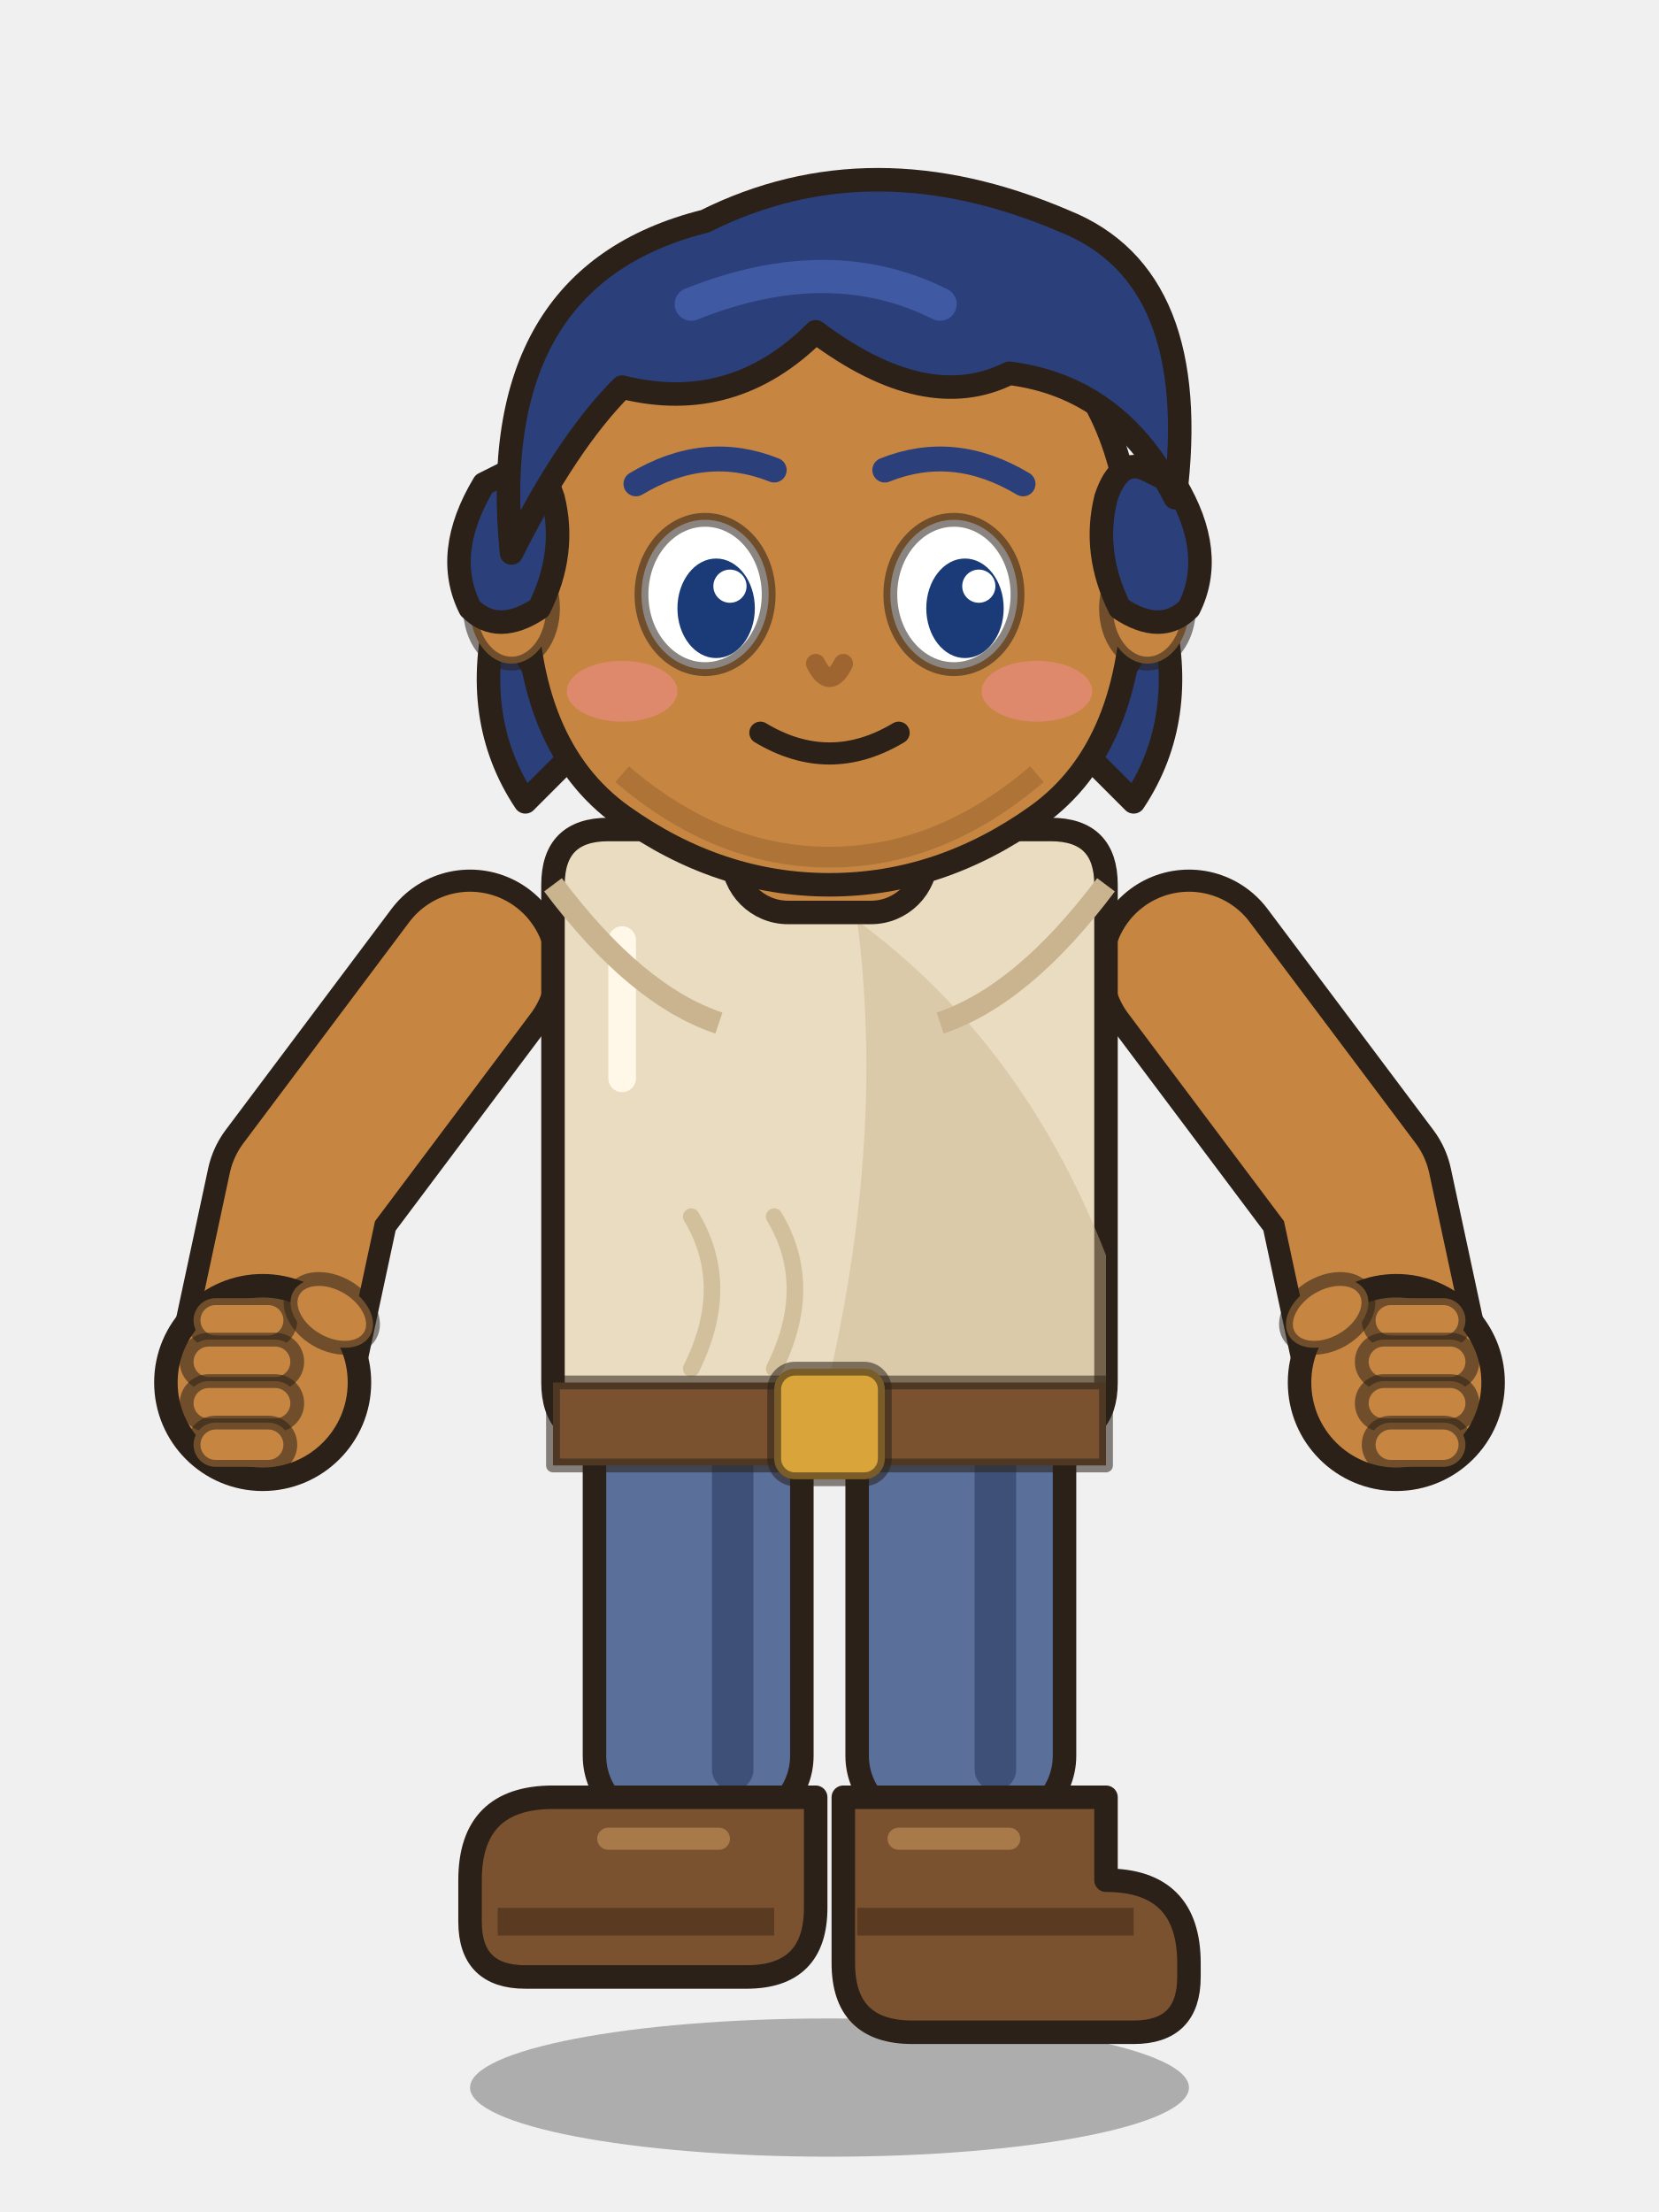
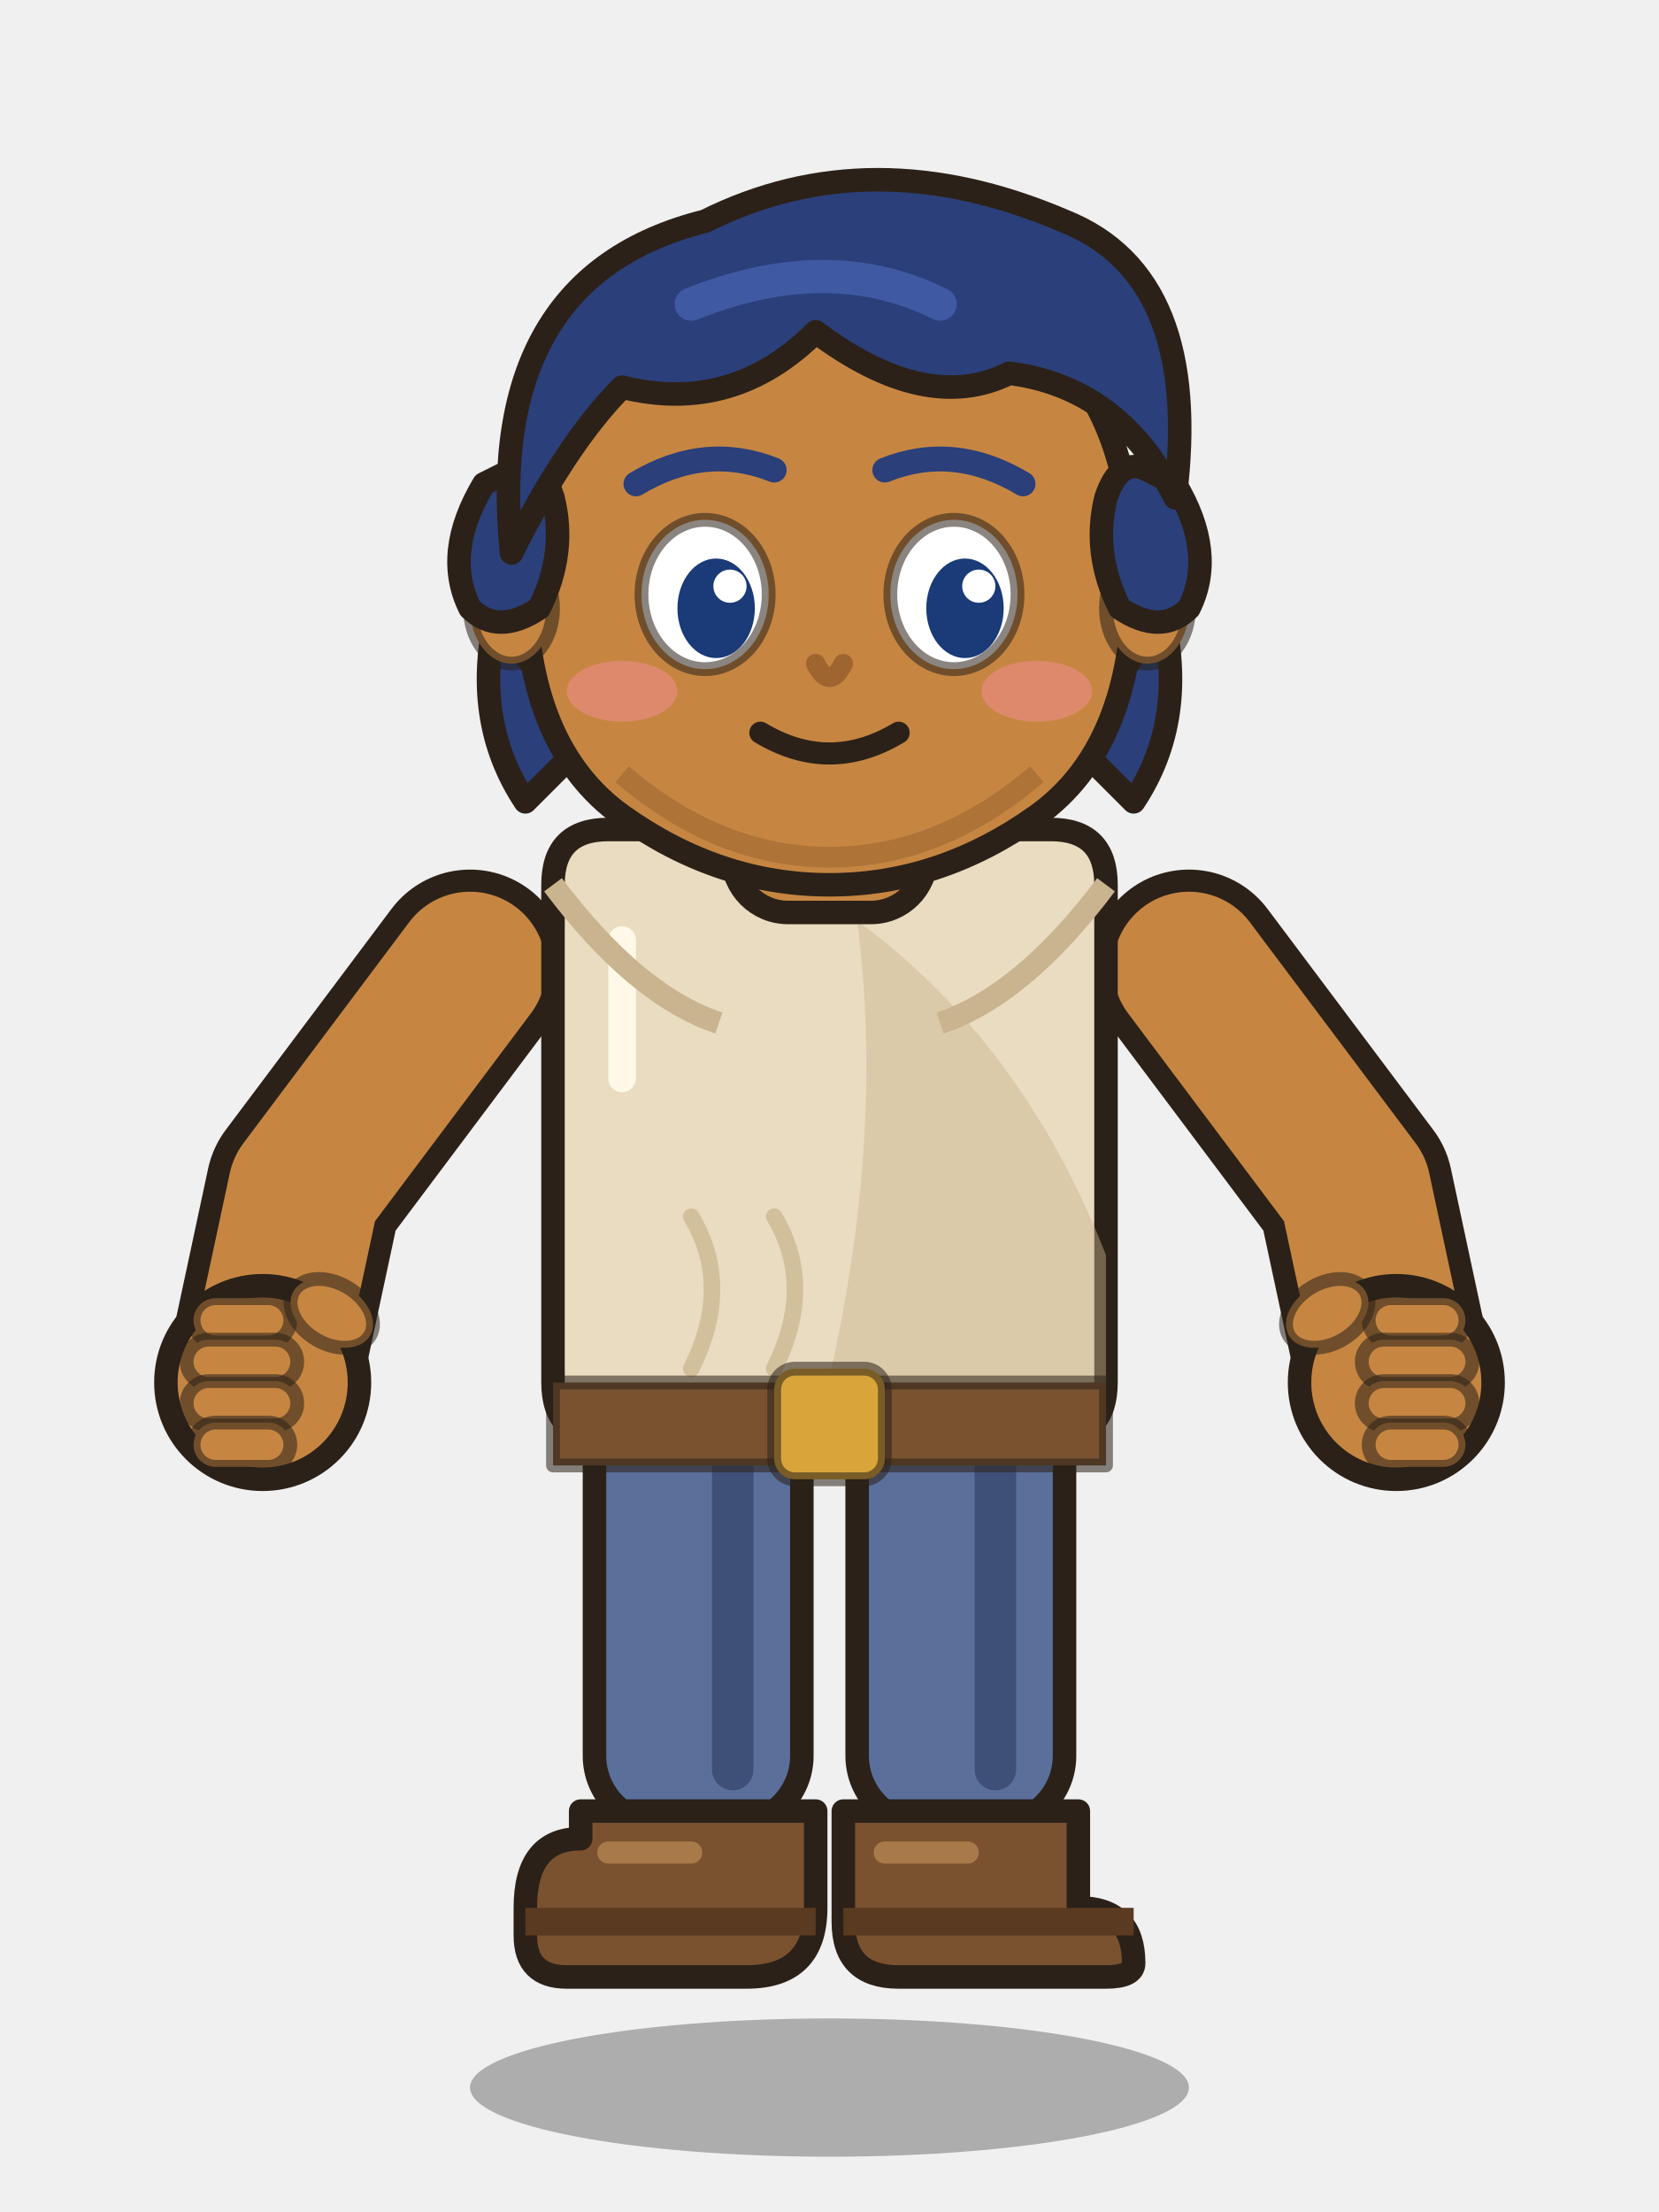
<svg xmlns="http://www.w3.org/2000/svg" width="120" height="160" viewBox="0 0 120 160">
  <ellipse cx="60" cy="151" rx="26" ry="5" fill="#000" opacity=".28" />
  <rect x="43" y="100" width="15" height="32" rx="5" fill="#5a6f9a" stroke="#2b2118" stroke-width="1.7" stroke-linejoin="round" stroke-linecap="round" />
  <rect x="62" y="100" width="15" height="32" rx="5" fill="#5a6f9a" stroke="#2b2118" stroke-width="1.7" stroke-linejoin="round" stroke-linecap="round" />
  <path d="M53,104 v24 M72,104 v24" stroke="#3f5078" stroke-width="3" stroke-linecap="round" />
-   <path d="M40,130 h19 v8 q0,5 -5,5 h-16 q-4,0 -4,-4 v-3 q0,-6 6,-6z" fill="#7a5230" stroke="#2b2118" stroke-width="1.7" stroke-linejoin="round" stroke-linecap="round" />
-   <path d="M61,130 h19 v6 q6,0 6,6 v1 q0,4 -4,4 h-16 q-5,0 -5,-5z" fill="#7a5230" stroke="#2b2118" stroke-width="1.7" stroke-linejoin="round" stroke-linecap="round" />
-   <path d="M36,139 h20 M62,139 h20" stroke="#5a3a20" stroke-width="2" />
-   <path d="M44,133 h8 M65,133 h8" stroke="#a87a4a" stroke-width="1.6" stroke-linecap="round" />
+   <path d="M42,131 h17 v7 q0,5 -5,5 h-13 q-3,0 -3,-3 v-2 q0,-5 4,-5z" fill="#7a5230" stroke="#2b2118" stroke-width="1.7" stroke-linejoin="round" stroke-linecap="round" />
+   <path d="M61,131 h17 v7 q4,0 4,4 q0,1 -2,1 h-15 q-4,0 -4,-4z" fill="#7a5230" stroke="#2b2118" stroke-width="1.7" stroke-linejoin="round" stroke-linecap="round" />
+   <path d="M38,139 h21 M61,139 h21" stroke="#5a3a20" stroke-width="2" />
+   <path d="M44,134 h6 M64,134 h6" stroke="#a87a4a" stroke-width="1.6" stroke-linecap="round" />
  <path d="M34,70 L22,86 L19,100" fill="none" stroke="#2b2118" stroke-width="14.2" stroke-linecap="round" stroke-linejoin="round" />
  <path d="M86,70 L98,86 L101,100" fill="none" stroke="#2b2118" stroke-width="14.2" stroke-linecap="round" stroke-linejoin="round" />
  <path d="M34,70 L22,86 L19,100" fill="none" stroke="#c68642" stroke-width="11" stroke-linecap="round" stroke-linejoin="round" />
  <path d="M86,70 L98,86 L101,100" fill="none" stroke="#c68642" stroke-width="11" stroke-linecap="round" stroke-linejoin="round" />
  <path d="M40,64 q0,-4 4,-4 h32 q4,0 4,4 v36 q0,4 -4,4 h-32 q-4,0 -4,-4z" fill="#e9dcc0" stroke="#2b2118" stroke-width="1.7" stroke-linejoin="round" stroke-linecap="round" />
  <path d="M62,66.6 q12,8.8 18,24.2 v13.2 q-14,0 -20,-4.4 q4,-17.6 2,-33z" fill="#c9b48f" opacity=".45" />
  <path d="M45,68 v10" stroke="#fff8e8" stroke-width="2" stroke-linecap="round" />
  <path d="M50,88 q3,5 0,11" fill="none" stroke="#c9b48f" stroke-width="1.2" stroke-linecap="round" opacity=".7" />
  <path d="M56,88 q3,5 0,11" fill="none" stroke="#c9b48f" stroke-width="1.2" stroke-linecap="round" opacity=".7" />
  <path d="M40,64 q6,8 12,10 M80,64 q-6,8 -12,10" fill="none" stroke="#c9b48f" stroke-width="1.6" />
  <path d="M40,100 h40 v6 h-40z" fill="#7a5230" stroke="#2b2118" stroke-width="1" stroke-opacity=".55" stroke-linejoin="round" stroke-linecap="round" />
  <rect x="56" y="99" width="8" height="8" rx="1.5" fill="#d9a53a" stroke="#2b2118" stroke-width="1" stroke-opacity=".55" stroke-linejoin="round" stroke-linecap="round" />
  <g class="hand-back">
    <circle cx="19" cy="100" r="7" fill="#c68642" stroke="#2b2118" stroke-width="1.7" stroke-linejoin="round" stroke-linecap="round" />
    <circle cx="101" cy="100" r="7" fill="#c68642" stroke="#2b2118" stroke-width="1.7" stroke-linejoin="round" stroke-linecap="round" />
  </g>
  <g class="hair-bottom">
    <path d="M36,44 q-2,8 2,14 l4,-4z M84,44 q2,8 -2,14 l-4,-4z" fill="#2b3f7a" stroke="#2b2118" stroke-width="1.7" stroke-linejoin="round" stroke-linecap="round" />
  </g>
  <rect x="53" y="52" width="14" height="14" rx="4" fill="#c68642" stroke="#2b2118" stroke-width="1.7" stroke-linejoin="round" stroke-linecap="round" />
  <path d="M38,42 q0,-22 22,-22 q22,0 22,22 q0,12 -7,17 q-7,5 -15,5 q-8,0 -15,-5 q-7,-5 -7,-17z" fill="#c68642" stroke="#2b2118" stroke-width="1.7" stroke-linejoin="round" stroke-linecap="round" />
  <ellipse cx="37" cy="44" rx="3" ry="4" fill="#c68642" stroke="#2b2118" stroke-width="1" stroke-opacity=".55" stroke-linejoin="round" stroke-linecap="round" />
  <ellipse cx="83" cy="44" rx="3" ry="4" fill="#c68642" stroke="#2b2118" stroke-width="1" stroke-opacity=".55" stroke-linejoin="round" stroke-linecap="round" />
  <path d="M45,56 q7,6 15,6 q8,0 15,-6" fill="none" stroke="#9e6530" stroke-width="1.5" opacity=".6" />
  <ellipse cx="51" cy="43" rx="4.6" ry="5.4" fill="#fff" stroke="#2b2118" stroke-width="1" stroke-opacity=".55" stroke-linejoin="round" stroke-linecap="round" />
  <ellipse cx="69" cy="43" rx="4.6" ry="5.4" fill="#fff" stroke="#2b2118" stroke-width="1" stroke-opacity=".55" stroke-linejoin="round" stroke-linecap="round" />
  <ellipse cx="51.8" cy="44" rx="2.8" ry="3.6" fill="#1a3a78" />
  <ellipse cx="69.8" cy="44" rx="2.8" ry="3.6" fill="#1a3a78" />
  <circle cx="52.8" cy="42.4" r="1.2" fill="#fff" />
  <circle cx="70.8" cy="42.4" r="1.2" fill="#fff" />
  <path d="M46,35 q5,-3 10,-1 M64,34 q5,-2 10,1" fill="none" stroke="#2b3f7a" stroke-width="1.8" stroke-linecap="round" />
  <ellipse cx="45" cy="50" rx="4" ry="2.2" fill="#f28c8c" opacity=".55" />
  <ellipse cx="75" cy="50" rx="4" ry="2.2" fill="#f28c8c" opacity=".55" />
  <path d="M59,48 q1,2 2,0" fill="none" stroke="#9e6530" stroke-width="1.4" stroke-linecap="round" />
  <path d="M55,53 q5,3 10,0" fill="none" stroke="#2b2118" stroke-width="1.6" stroke-linecap="round" />
  <g class="hair-mid">
    <path d="M35,35 q-3,5 -1,9 q2,2 5,0 q2,-4 1,-8 q-1,-3 -3,-2z M85,35 q3,5 1,9 q-2,2 -5,0 q-2,-4 -1,-8 q1,-3 3,-2z" fill="#2b3f7a" stroke="#2b2118" stroke-width="1.7" stroke-linejoin="round" stroke-linecap="round" />
  </g>
  <g class="hair-top">
    <path d="M37,40 q-2,-20 14,-24 q12,-6 26,0 q10,4 8,20 q-4,-8 -12,-9 q-6,3 -14,-3 q-6,6 -14,4 q-4,4 -8,12z" fill="#2b3f7a" stroke="#2b2118" stroke-width="1.7" stroke-linejoin="round" stroke-linecap="round" />
    <path d="M50,22 q10,-4 18,0" fill="none" stroke="#3f5aa3" stroke-width="2.4" stroke-linecap="round" />
  </g>
  <g class="fingers-front">
    <rect x="14" y="93.9" width="7" height="3.2" rx="1.6" fill="#c68642" stroke="#2b2118" stroke-width="1" stroke-opacity=".55" stroke-linejoin="round" stroke-linecap="round" />
    <rect x="13.5" y="96.9" width="8" height="3.2" rx="1.6" fill="#c68642" stroke="#2b2118" stroke-width="1" stroke-opacity=".55" stroke-linejoin="round" stroke-linecap="round" />
    <rect x="13.5" y="99.9" width="8" height="3.2" rx="1.6" fill="#c68642" stroke="#2b2118" stroke-width="1" stroke-opacity=".55" stroke-linejoin="round" stroke-linecap="round" />
    <rect x="14" y="102.9" width="7" height="3.2" rx="1.6" fill="#c68642" stroke="#2b2118" stroke-width="1" stroke-opacity=".55" stroke-linejoin="round" stroke-linecap="round" />
    <ellipse cx="24" cy="95" rx="3.2" ry="2.2" fill="#c68642" stroke="#2b2118" stroke-width="1" stroke-opacity=".55" stroke-linejoin="round" stroke-linecap="round" transform="rotate(30 24 95)" />
    <rect x="99" y="93.9" width="7" height="3.2" rx="1.6" fill="#c68642" stroke="#2b2118" stroke-width="1" stroke-opacity=".55" stroke-linejoin="round" stroke-linecap="round" />
    <rect x="98.5" y="96.9" width="8" height="3.2" rx="1.6" fill="#c68642" stroke="#2b2118" stroke-width="1" stroke-opacity=".55" stroke-linejoin="round" stroke-linecap="round" />
    <rect x="98.5" y="99.9" width="8" height="3.2" rx="1.6" fill="#c68642" stroke="#2b2118" stroke-width="1" stroke-opacity=".55" stroke-linejoin="round" stroke-linecap="round" />
    <rect x="99" y="102.9" width="7" height="3.2" rx="1.6" fill="#c68642" stroke="#2b2118" stroke-width="1" stroke-opacity=".55" stroke-linejoin="round" stroke-linecap="round" />
    <ellipse cx="96" cy="95" rx="3.2" ry="2.2" fill="#c68642" stroke="#2b2118" stroke-width="1" stroke-opacity=".55" stroke-linejoin="round" stroke-linecap="round" transform="rotate(-30 96 95)" />
  </g>
</svg>
